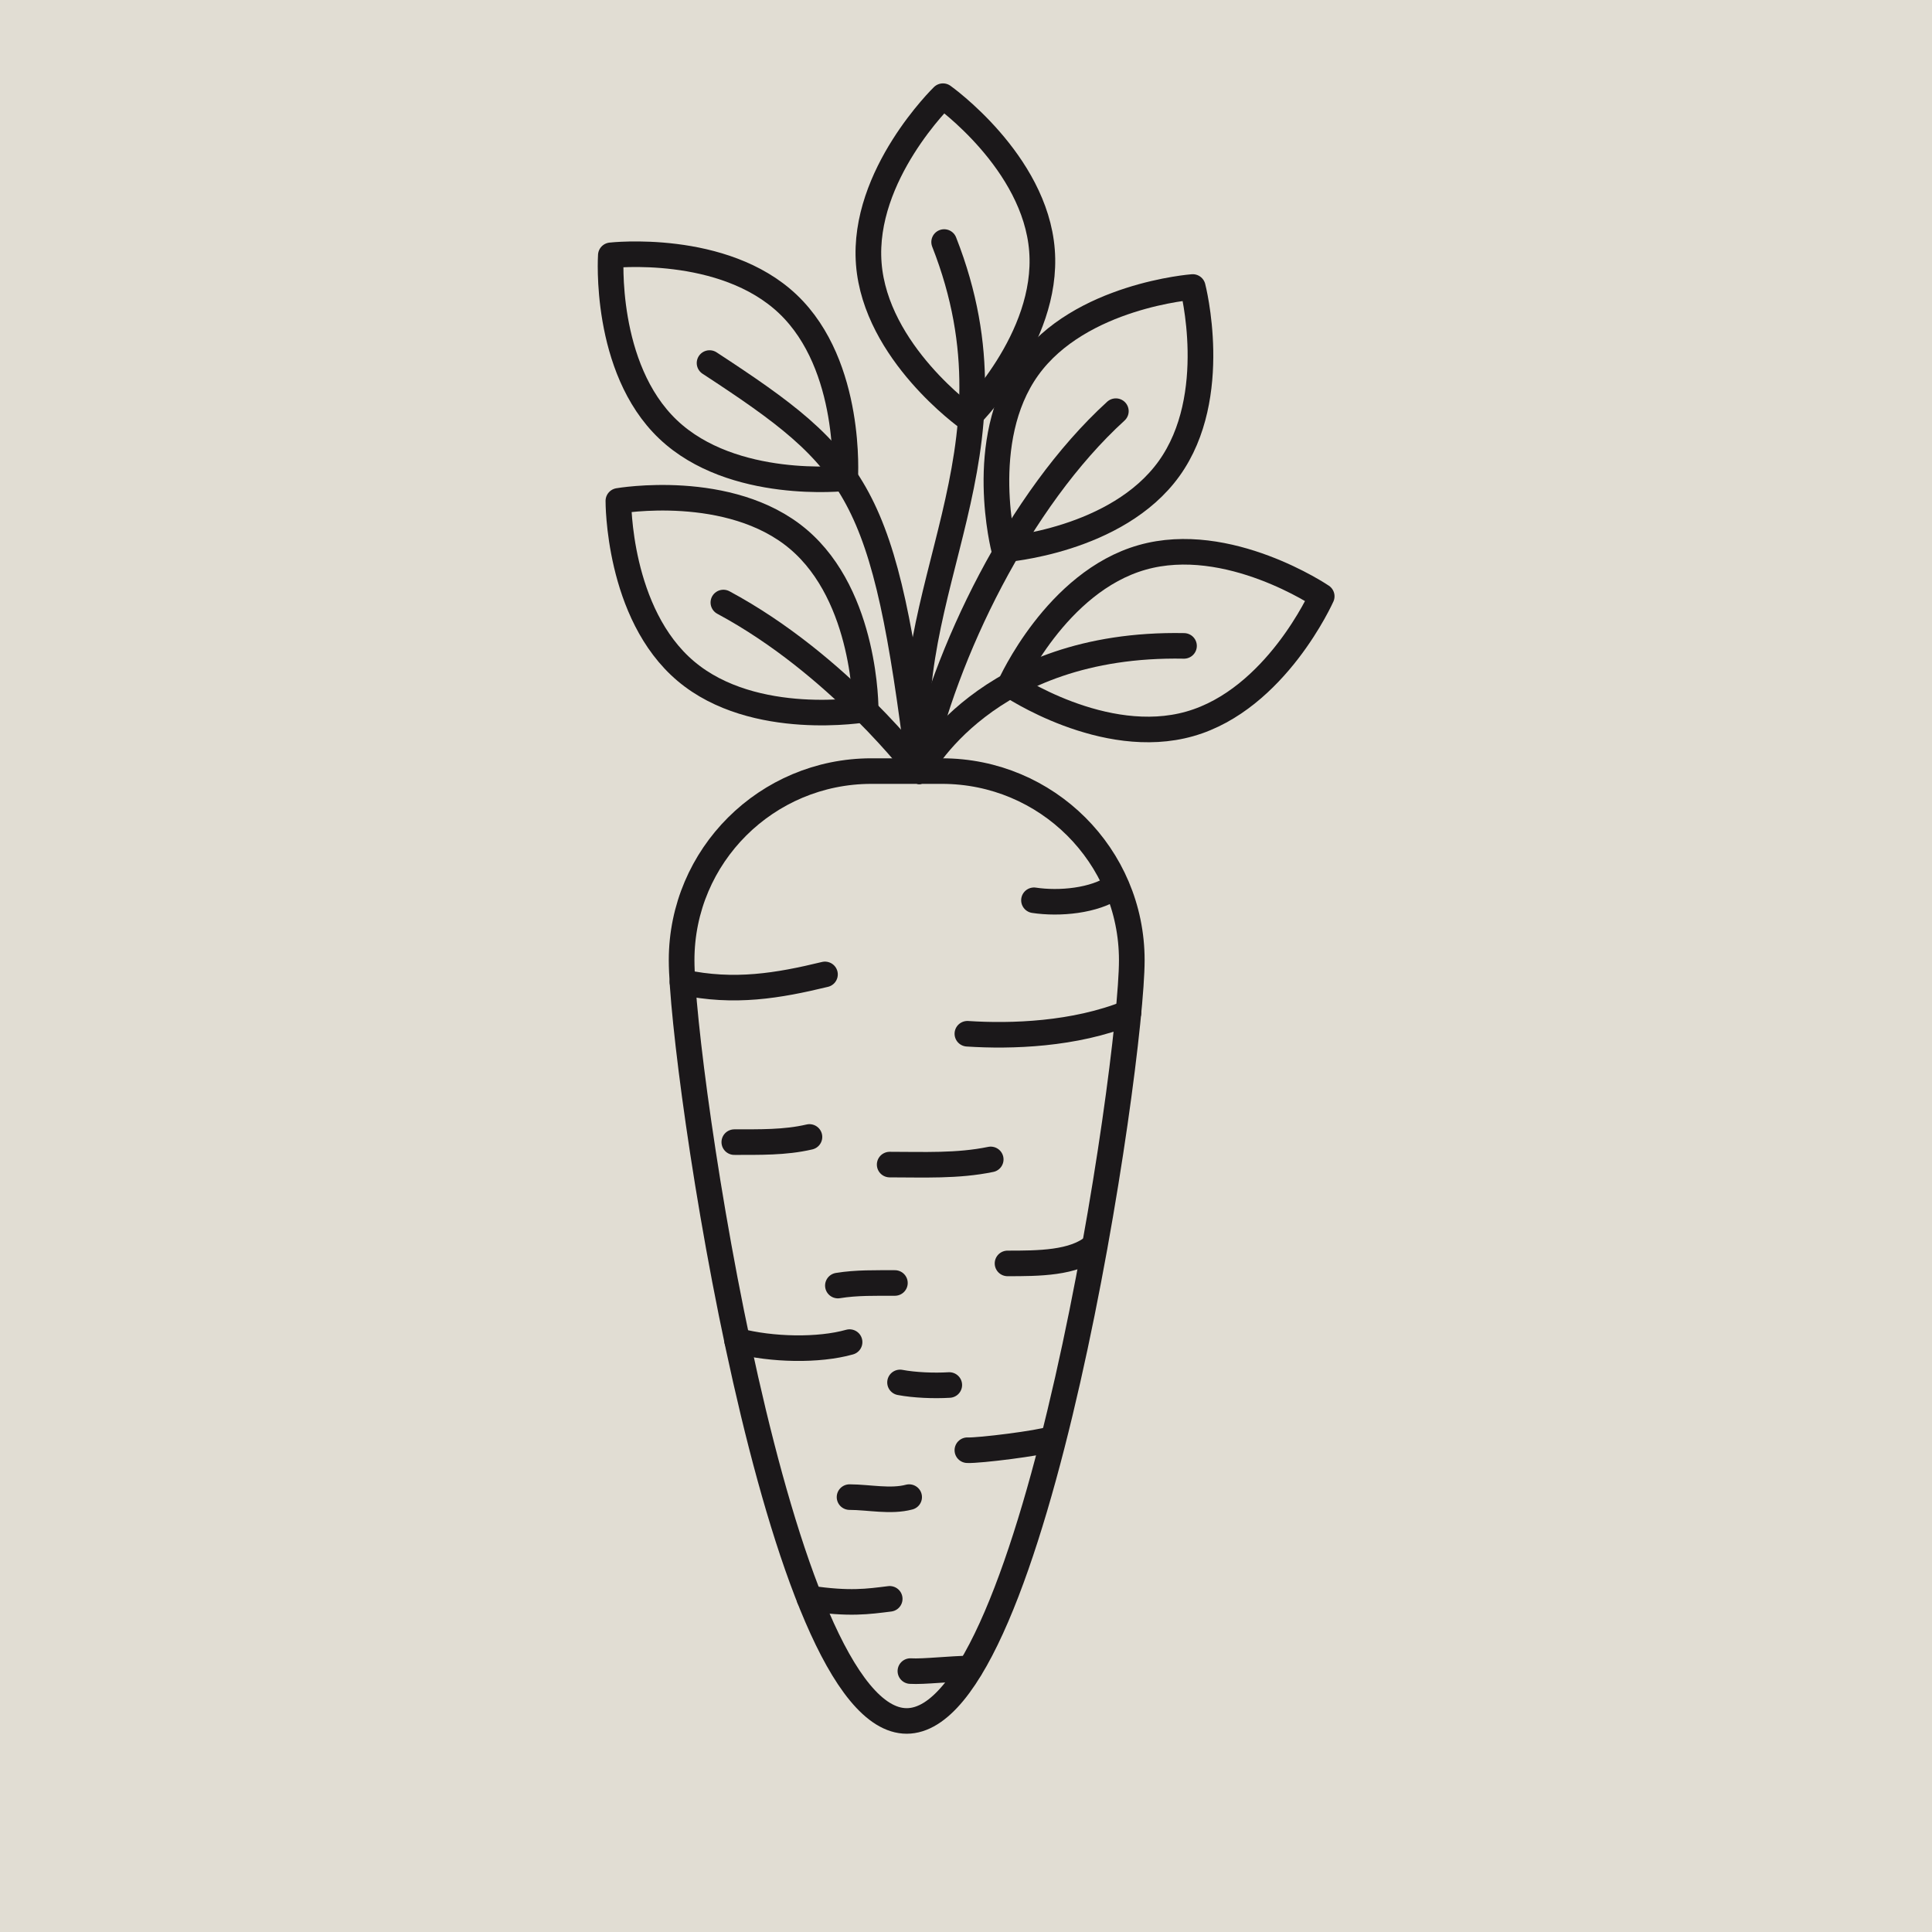
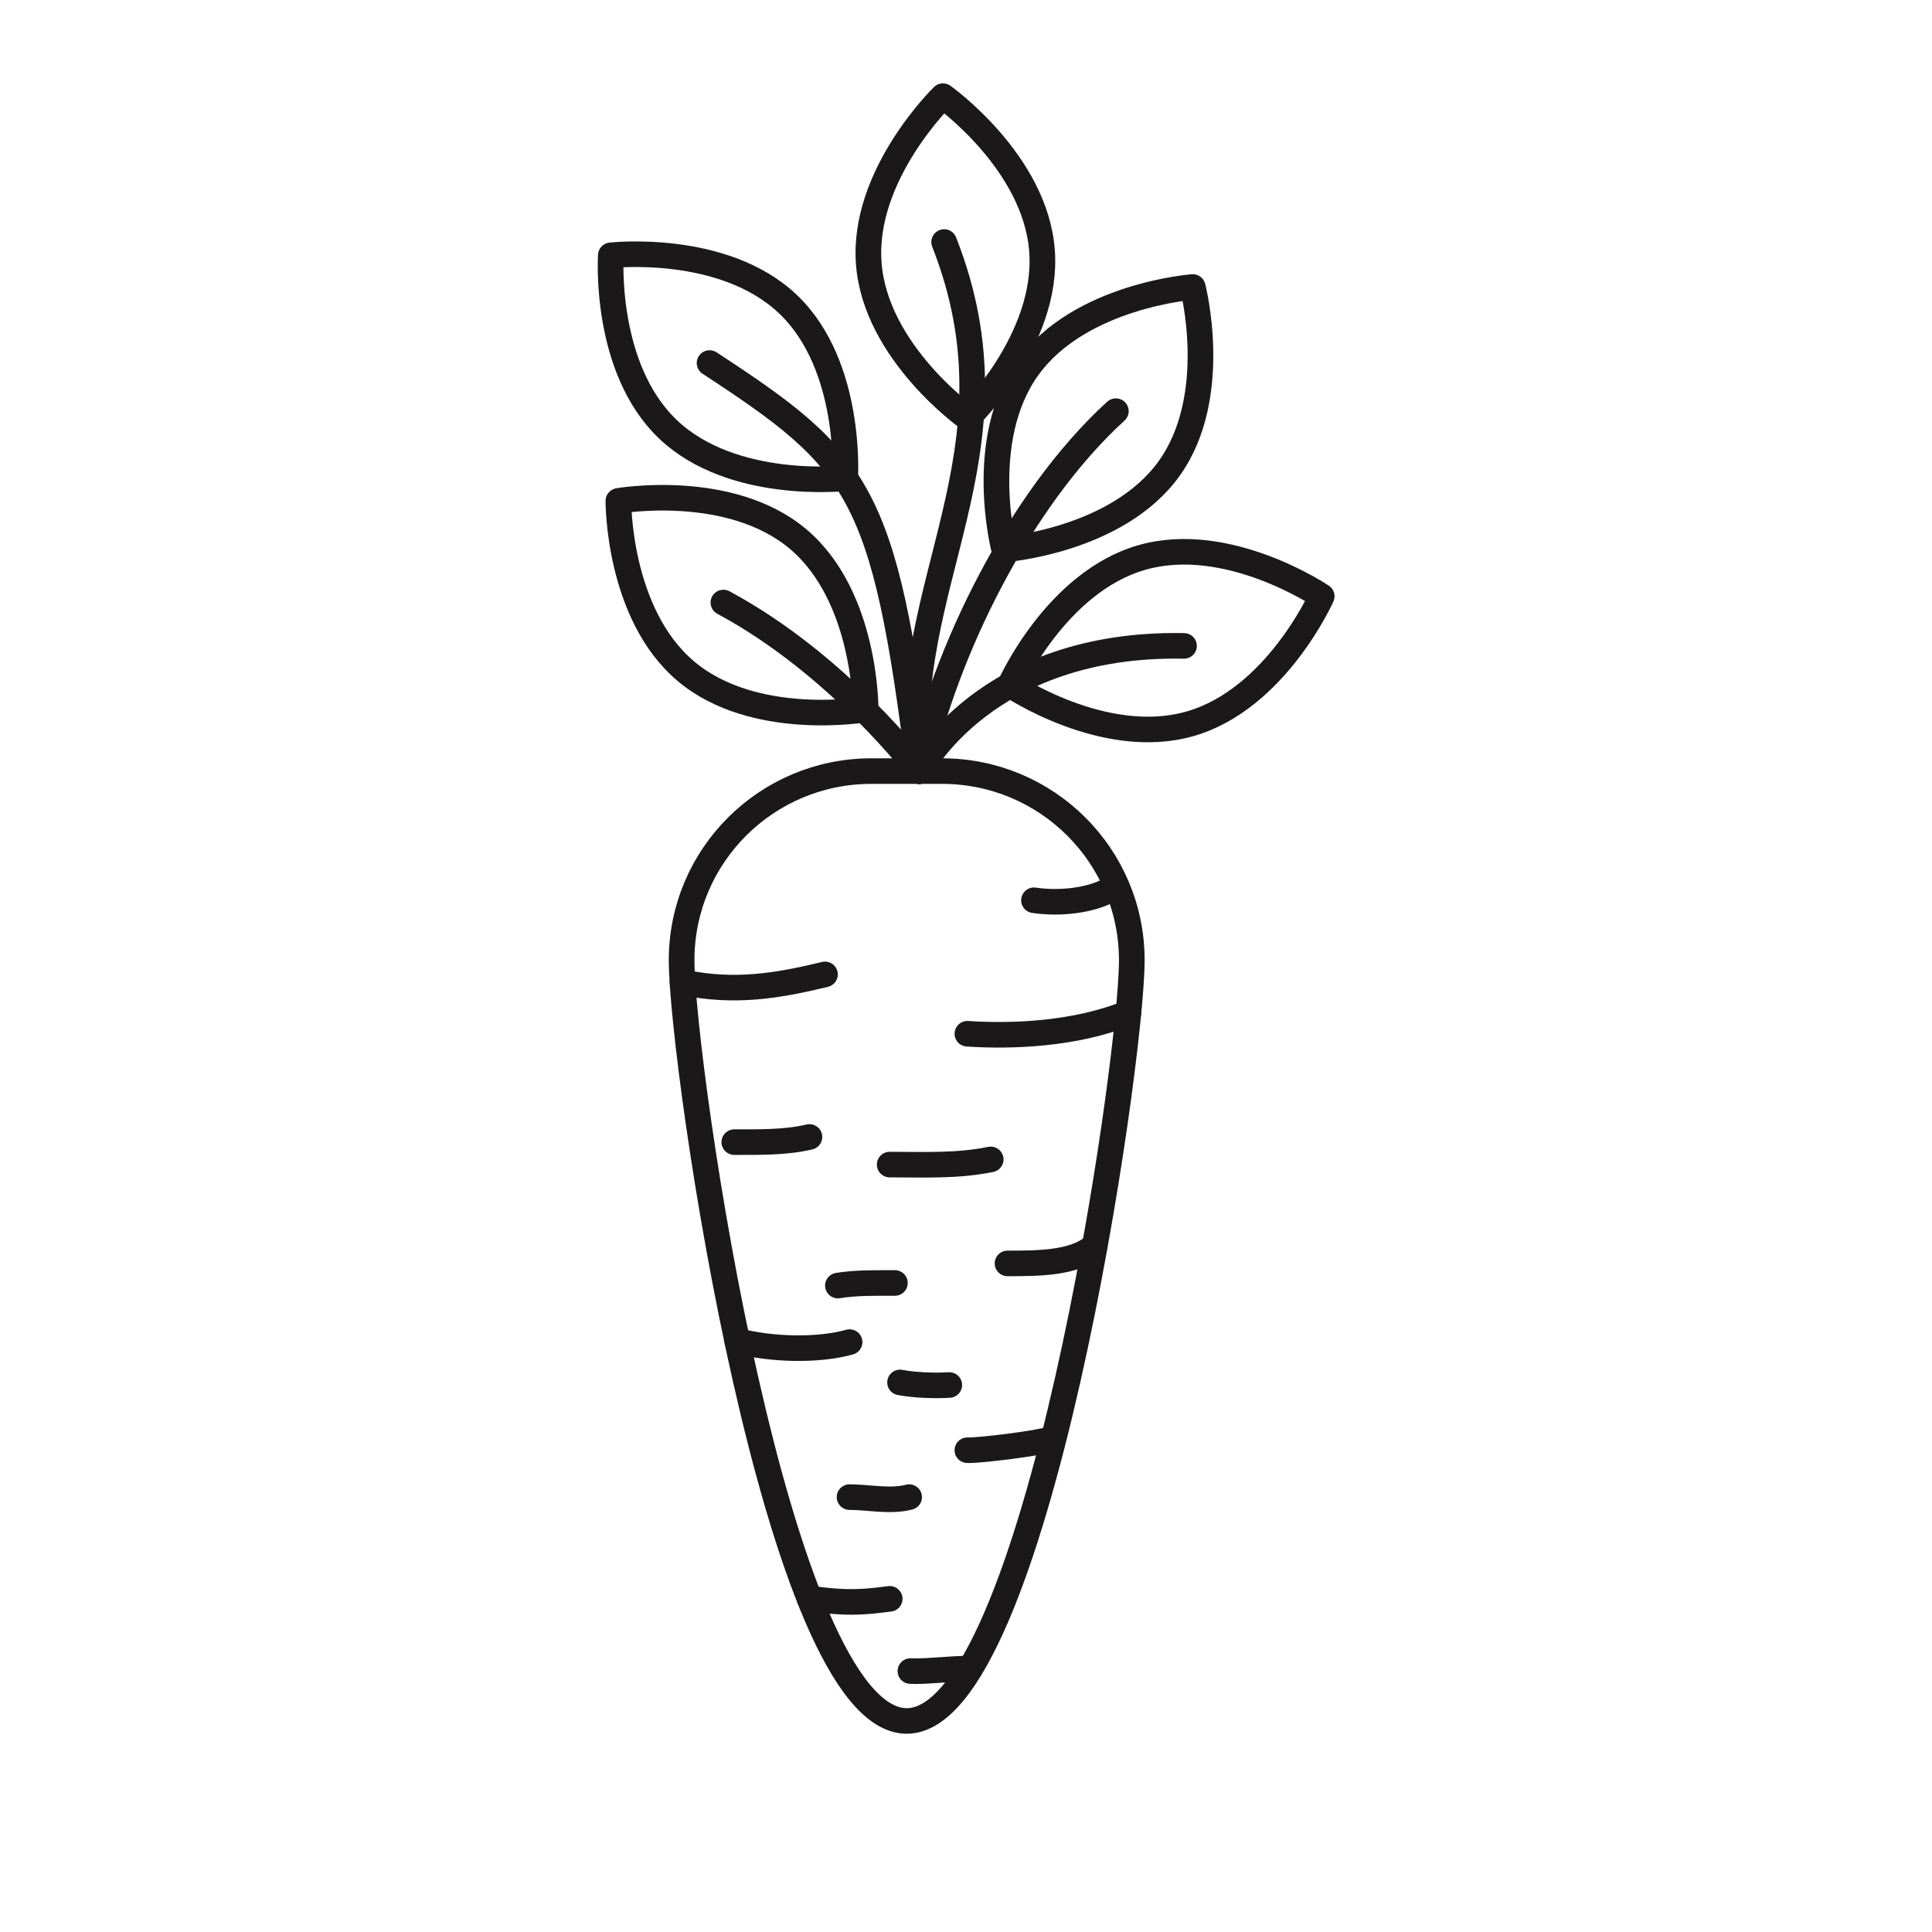
<svg xmlns="http://www.w3.org/2000/svg" width="375" viewBox="0 0 375 375" height="375" version="1.0">
  <defs>
    <clipPath id="a">
      <path d="M 116.047 46 L 167 46 L 167 96 L 116.047 96 Z M 116.047 46" />
    </clipPath>
    <clipPath id="b">
      <path d="M 193 104 L 259.297 104 L 259.297 145 L 193 145 Z M 193 104" />
    </clipPath>
  </defs>
  <path fill="#FFF" d="M-37.5 -37.5H412.5V412.5H-37.5z" />
-   <path fill="#E1DDD3" d="M-37.5 -37.5H412.5V412.5H-37.5z" />
+   <path fill="none" d="M-37.5 -37.5H412.5V412.5H-37.5z" />
  <path stroke-linecap="round" transform="matrix(.08778 0 0 -.08746 54.166 364.701)" fill="none" stroke-linejoin="round" d="M 1885.549 2039.001 C 1885.549 1807.203 1673.672 350.626 1387.832 350.626 C 1101.992 350.626 890.115 1807.203 890.115 2039.001 C 890.115 2270.755 1078.005 2458.65 1309.774 2458.65 L 1465.889 2458.65 C 1697.704 2458.65 1885.549 2270.755 1885.549 2039.001 Z M 1885.549 2039.001" stroke="#1B181A" stroke-width="56.742" stroke-miterlimit="10" />
  <path stroke-linecap="round" transform="matrix(.08778 0 0 -.08746 54.166 364.701)" fill="none" stroke-linejoin="round" d="M 892.028 1990.23 C 1006.667 1965.442 1104.128 1982.369 1207.107 2007.425" stroke="#1B181A" stroke-width="56.742" stroke-miterlimit="10" />
  <path stroke-linecap="round" transform="matrix(.08778 0 0 -.08746 54.166 364.701)" fill="none" stroke-linejoin="round" d="M 1848.434 2202.109 C 1802.596 2170.577 1725.607 2163.431 1669.311 2171.962" stroke="#1B181A" stroke-width="56.742" stroke-miterlimit="10" />
  <path stroke-linecap="round" transform="matrix(.08778 0 0 -.08746 54.166 364.701)" fill="none" stroke-linejoin="round" d="M 1878.117 1922.12 C 1758.895 1873.84 1618.8 1869.329 1522.052 1875.715" stroke="#1B181A" stroke-width="56.742" stroke-miterlimit="10" />
  <path stroke-linecap="round" transform="matrix(.08778 0 0 -.08746 54.166 364.701)" fill="none" stroke-linejoin="round" d="M 1006.667 1635.208 C 1062.117 1635.387 1118.458 1633.913 1172.751 1646.686" stroke="#1B181A" stroke-width="56.742" stroke-miterlimit="10" />
  <path stroke-linecap="round" transform="matrix(.08778 0 0 -.08746 54.166 364.701)" fill="none" stroke-linejoin="round" d="M 1350.227 1585.365 C 1425.214 1585.365 1499.978 1581.613 1573.586 1596.843" stroke="#1B181A" stroke-width="56.742" stroke-miterlimit="10" />
  <path stroke-linecap="round" transform="matrix(.08778 0 0 -.08746 54.166 364.701)" fill="none" stroke-linejoin="round" d="M 1012.942 1194.3 C 1089.709 1174.068 1193.311 1172.058 1261.489 1191.397" stroke="#1B181A" stroke-width="56.742" stroke-miterlimit="10" />
  <path stroke-linecap="round" transform="matrix(.08778 0 0 -.08746 54.166 364.701)" fill="none" stroke-linejoin="round" d="M 1373.146 1101.893 C 1405.099 1095.864 1447.866 1094.122 1481.955 1096.177" stroke="#1B181A" stroke-width="56.742" stroke-miterlimit="10" />
  <path stroke-linecap="round" transform="matrix(.08778 0 0 -.08746 54.166 364.701)" fill="none" stroke-linejoin="round" d="M 1261.489 847.407 C 1304.701 847.228 1352.363 836.464 1393.217 847.407" stroke="#1B181A" stroke-width="56.742" stroke-miterlimit="10" />
  <path stroke-linecap="round" transform="matrix(.08778 0 0 -.08746 54.166 364.701)" fill="none" stroke-linejoin="round" d="M 1235.722 1316.854 C 1277.421 1323.687 1319.342 1322.437 1361.709 1322.615" stroke="#1B181A" stroke-width="56.742" stroke-miterlimit="10" />
  <path stroke-linecap="round" transform="matrix(.08778 0 0 -.08746 54.166 364.701)" fill="none" stroke-linejoin="round" d="M 1802.596 1404.66 C 1758.895 1366.027 1678.033 1366.027 1610.834 1366.027" stroke="#1B181A" stroke-width="56.742" stroke-miterlimit="10" />
  <path stroke-linecap="round" transform="matrix(.08778 0 0 -.08746 54.166 364.701)" fill="none" stroke-linejoin="round" d="M 1172.751 622.665 C 1261.489 609.445 1301.764 615.608 1350.227 621.638" stroke="#1B181A" stroke-width="56.742" stroke-miterlimit="10" />
  <path stroke-linecap="round" transform="matrix(.08778 0 0 -.08746 54.166 364.701)" fill="none" stroke-linejoin="round" d="M 1396.065 461.3 C 1424.992 459.468 1485.916 466.748 1527.793 467.016" stroke="#1B181A" stroke-width="56.742" stroke-miterlimit="10" />
  <path stroke-linecap="round" transform="matrix(.08778 0 0 -.08746 54.166 364.701)" fill="none" stroke-linejoin="round" d="M 1522.052 951.47 C 1547.73 950.22 1682.706 967.147 1706.738 976.213" stroke="#1B181A" stroke-width="56.742" stroke-miterlimit="10" />
  <path stroke-linecap="round" transform="matrix(.08778 0 0 -.08746 54.166 364.701)" fill="none" stroke-linejoin="round" d="M 1968.012 3129.972 C 1852.84 2969.097 1603.314 2950.518 1603.314 2950.518 C 1603.314 2950.518 1540.52 3192.723 1655.649 3353.641 C 1770.777 3514.426 2020.303 3533.006 2020.303 3533.006 C 2020.303 3533.006 2083.141 3290.801 1968.012 3129.972 Z M 1968.012 3129.972" stroke="#1B181A" stroke-width="56.742" stroke-miterlimit="10" />
  <path stroke-linecap="round" transform="matrix(.08778 0 0 -.08746 54.166 364.701)" fill="none" stroke-linejoin="round" d="M 1415.646 2458.65 C 1471.23 2719.658 1636.067 3061.37 1850.303 3257.438" stroke="#1B181A" stroke-width="56.742" stroke-miterlimit="10" />
  <g clip-path="url(#a)">
    <path stroke-linecap="round" transform="matrix(.08778 0 0 -.08746 54.166 364.701)" fill="none" stroke-linejoin="round" d="M 860.031 3217.064 C 1003.107 3080.441 1251.698 3108.578 1251.698 3108.578 C 1251.698 3108.578 1268.387 3358.242 1125.355 3494.864 C 982.279 3631.531 733.643 3603.305 733.643 3603.305 C 733.643 3603.305 716.999 3353.641 860.031 3217.064 Z M 860.031 3217.064" stroke="#1B181A" stroke-width="56.742" stroke-miterlimit="10" />
  </g>
  <path stroke-linecap="round" transform="matrix(.08778 0 0 -.08746 54.166 364.701)" fill="none" stroke-linejoin="round" d="M 1415.646 2458.65 C 1338.434 3081.066 1283.028 3146.809 951.929 3364.226" stroke="#1B181A" stroke-width="56.742" stroke-miterlimit="10" />
  <g clip-path="url(#b)">
    <path stroke-linecap="round" transform="matrix(.08778 0 0 -.08746 54.166 364.701)" fill="none" stroke-linejoin="round" d="M 2013.85 2563.473 C 1823.646 2509.119 1616.664 2649.805 1616.664 2649.805 C 1616.664 2649.805 1718.086 2878.522 1908.29 2932.832 C 2098.494 2987.23 2305.476 2846.544 2305.476 2846.544 C 2305.476 2846.544 2204.054 2617.782 2013.85 2563.473 Z M 2013.85 2563.473" stroke="#1B181A" stroke-width="56.742" stroke-miterlimit="10" />
  </g>
  <path stroke-linecap="round" transform="matrix(.08778 0 0 -.08746 54.166 364.701)" fill="none" stroke-linejoin="round" d="M 1415.646 2458.65 C 1415.646 2458.65 1560.636 2744.892 2000.989 2736.495" stroke="#1B181A" stroke-width="56.742" stroke-miterlimit="10" />
  <path stroke-linecap="round" transform="matrix(.08778 0 0 -.08746 54.166 364.701)" fill="none" stroke-linejoin="round" d="M 899.549 2680.31 C 1050.502 2552.486 1297.047 2595.407 1297.047 2595.407 C 1297.047 2595.407 1298.782 2845.65 1147.829 2973.474 C 996.876 3101.298 750.332 3058.333 750.332 3058.333 C 750.332 3058.333 748.596 2808.134 899.549 2680.31 Z M 899.549 2680.31" stroke="#1B181A" stroke-width="56.742" stroke-miterlimit="10" />
  <path stroke-linecap="round" transform="matrix(.08778 0 0 -.08746 54.166 364.701)" fill="none" stroke-linejoin="round" d="M 1415.646 2458.65 C 1415.646 2458.65 1238.259 2694.87 982.502 2832.743" stroke="#1B181A" stroke-width="56.742" stroke-miterlimit="10" />
  <path stroke-linecap="round" transform="matrix(.08778 0 0 -.08746 54.166 364.701)" fill="none" stroke-linejoin="round" d="M 1303.989 3584.68 C 1319.12 3387.496 1522.986 3242.343 1522.986 3242.343 C 1522.986 3242.343 1702.198 3416.928 1686.978 3614.113 C 1671.848 3811.387 1468.026 3956.495 1468.026 3956.495 C 1468.026 3956.495 1288.769 3781.91 1303.989 3584.68 Z M 1303.989 3584.68" stroke="#1B181A" stroke-width="56.742" stroke-miterlimit="10" />
  <path stroke-linecap="round" transform="matrix(.08778 0 0 -.08746 54.166 364.701)" fill="none" stroke-linejoin="round" d="M 1415.646 2458.65 C 1364.824 2867.937 1655.026 3161.905 1470.651 3632.782" stroke="#1B181A" stroke-width="56.742" stroke-miterlimit="10" />
</svg>
